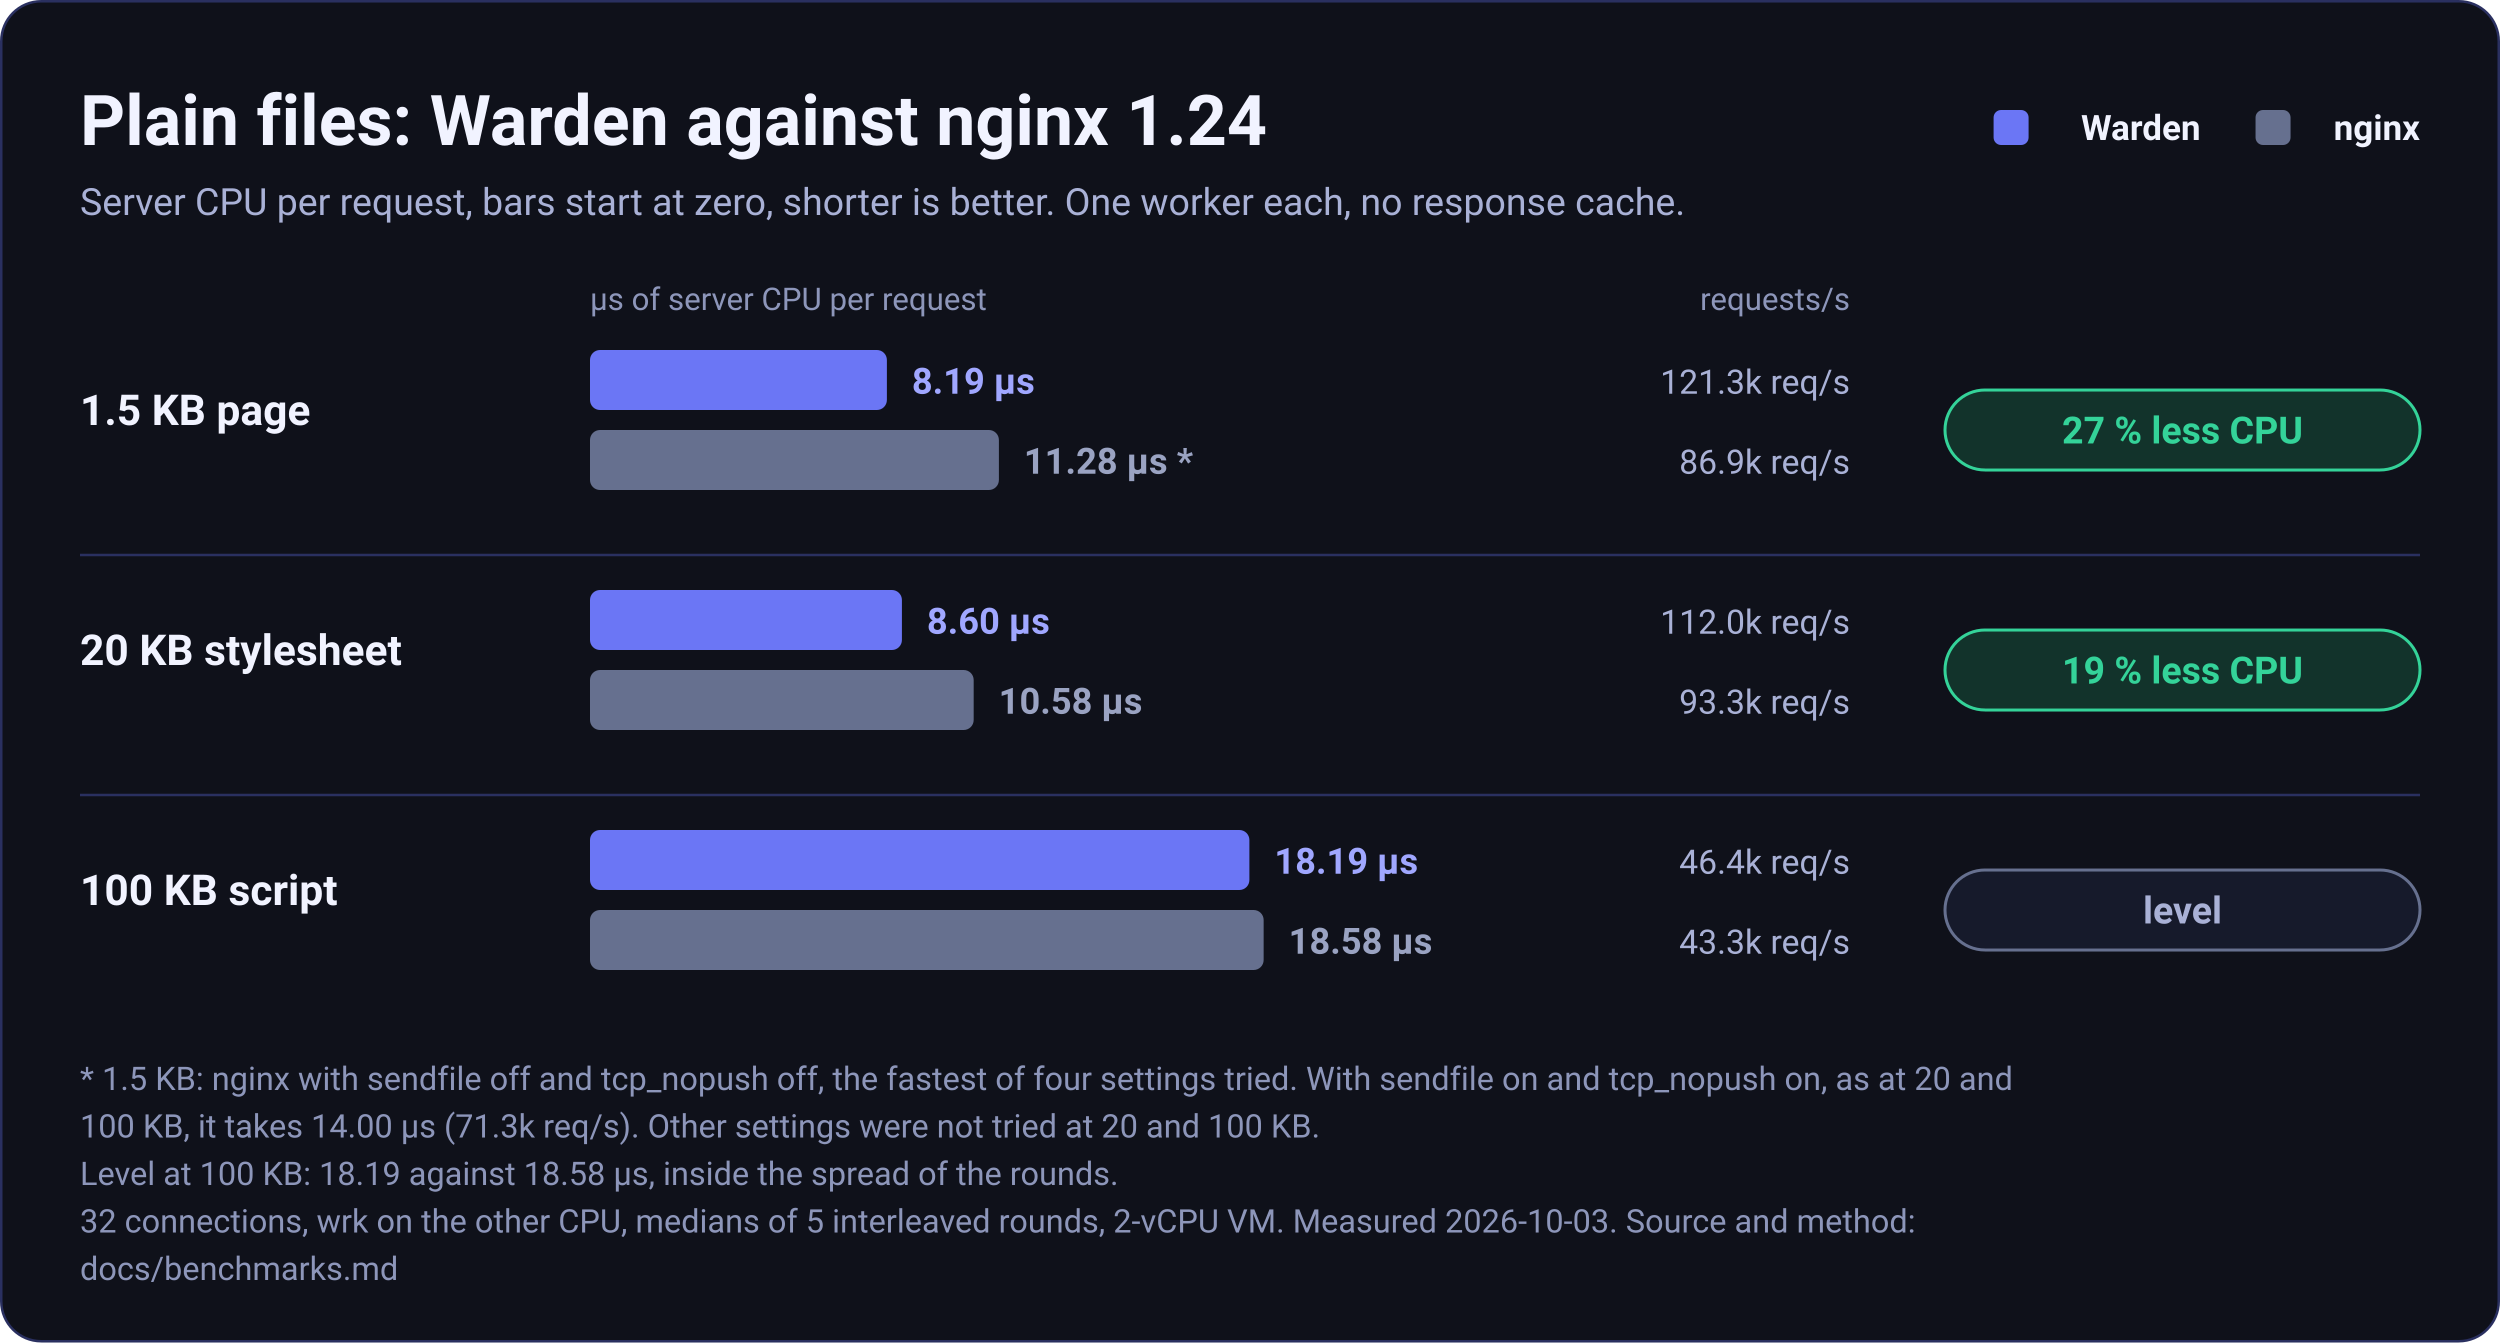
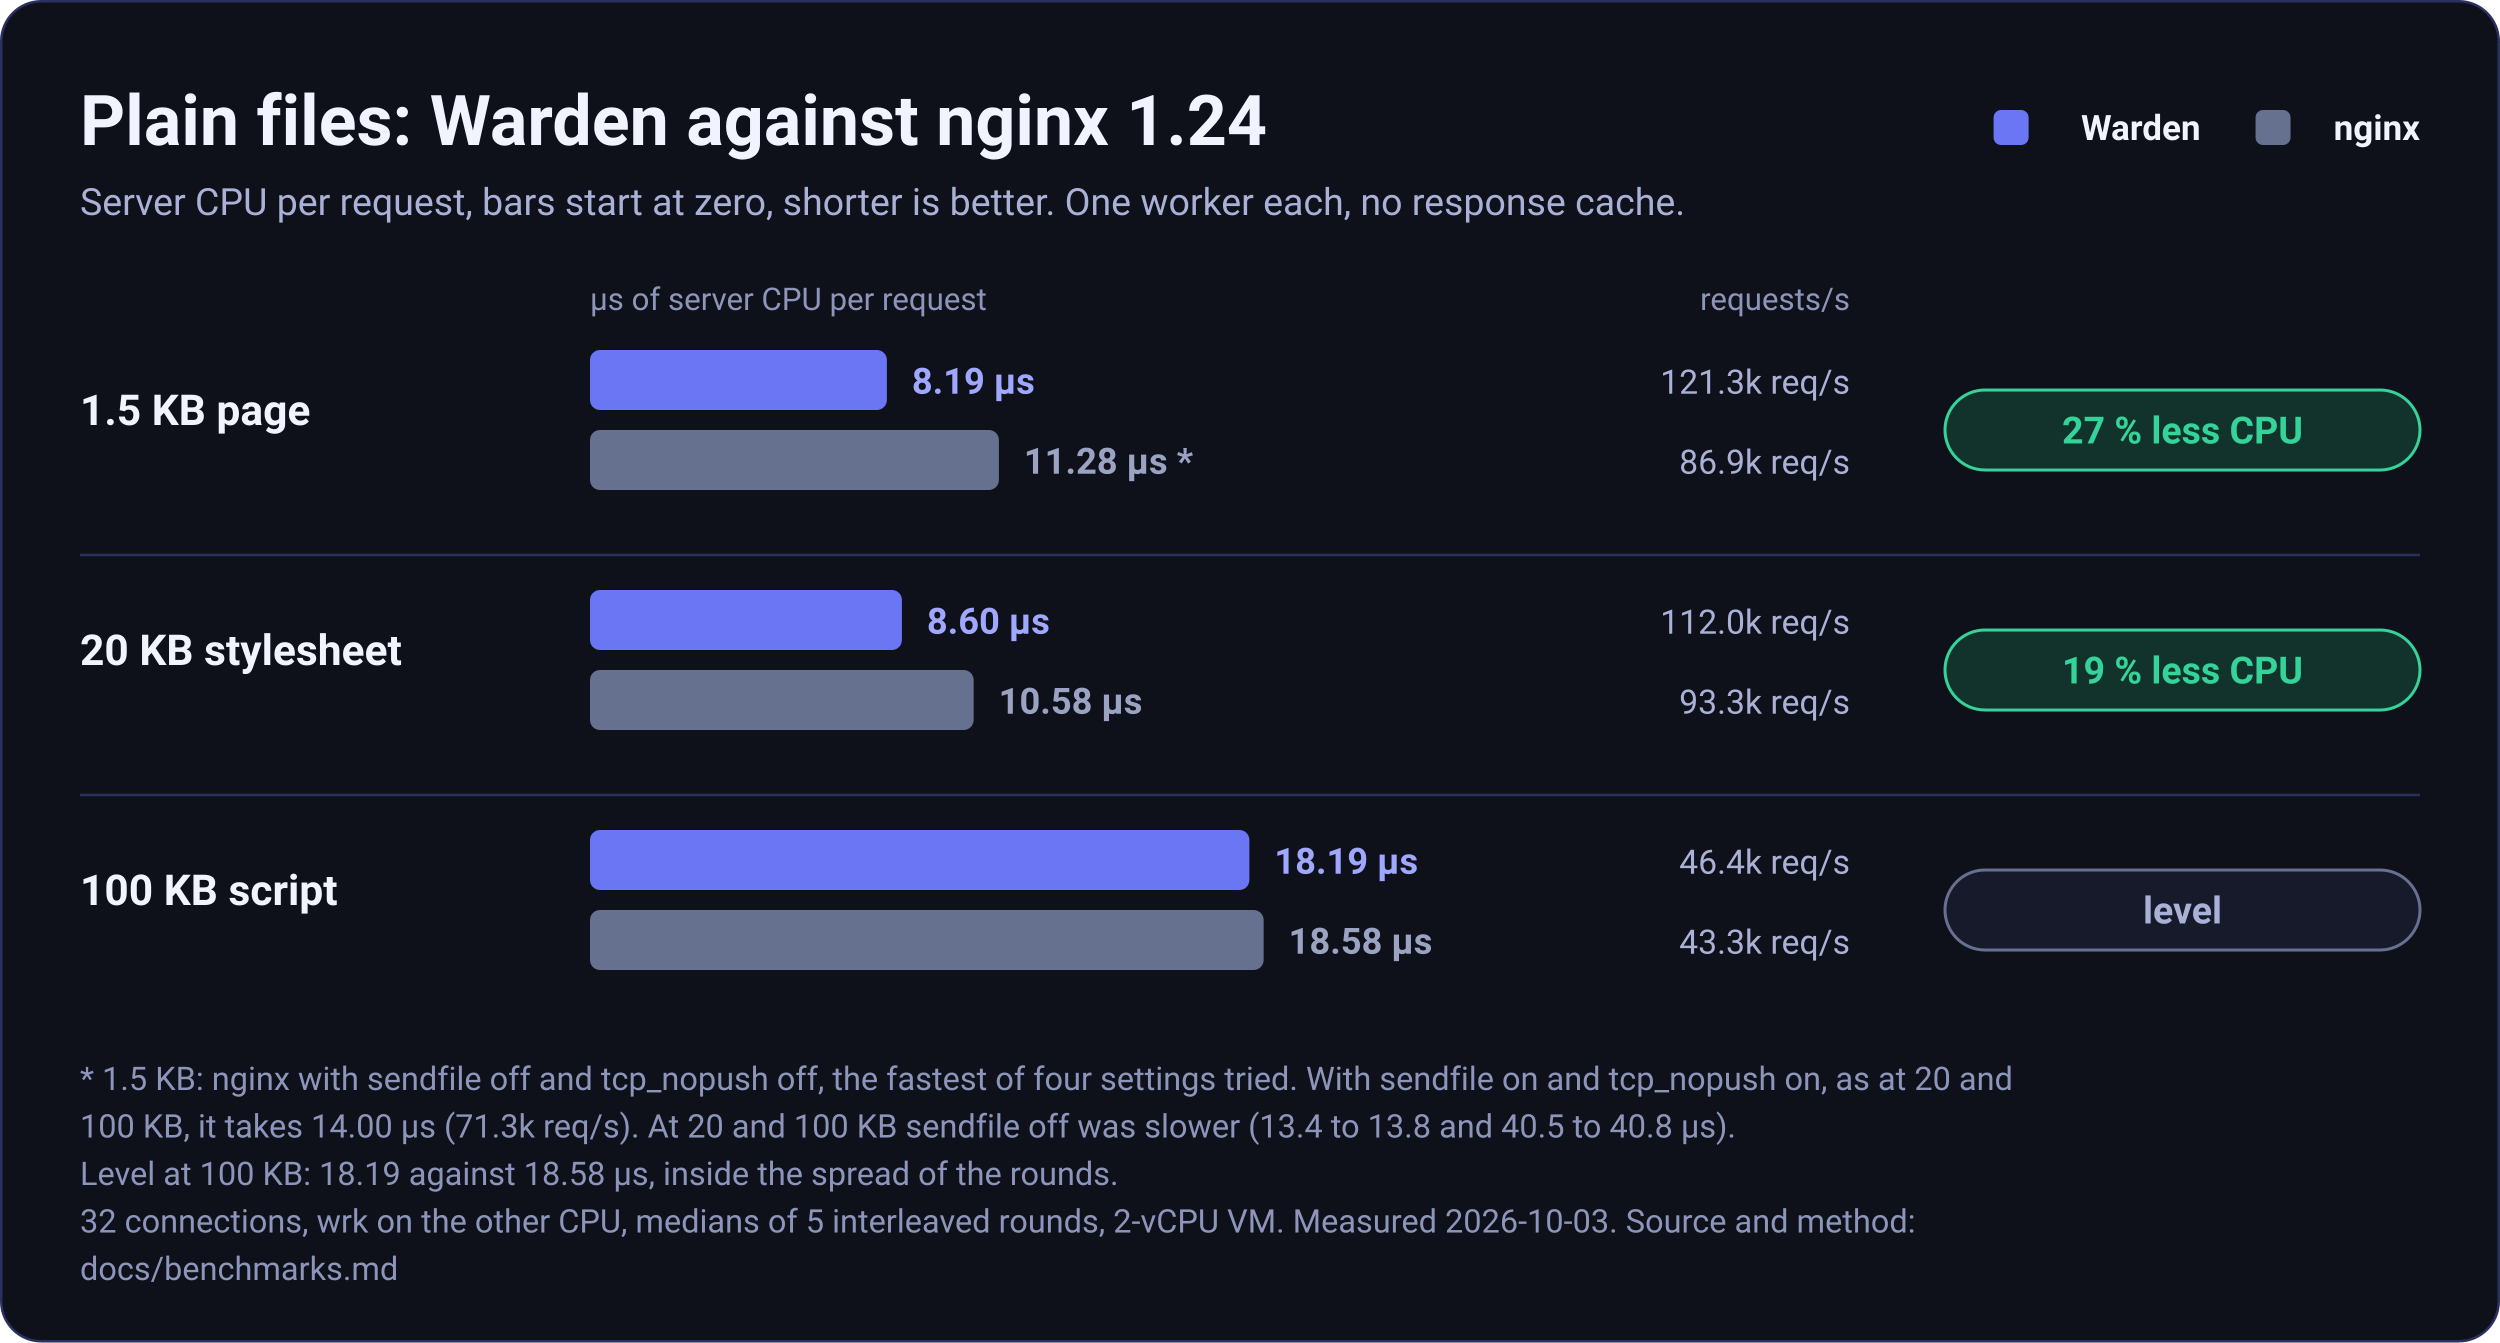
<svg xmlns="http://www.w3.org/2000/svg" viewBox="0 0 1000 537" width="1000" height="537" role="img" aria-labelledby="t d">
  <rect x="0.5" y="0.5" width="999" height="536" rx="16" fill="#0f111a" stroke="#2a3060" stroke-width="1" />
  <text x="32" y="58" font-family="system-ui, -apple-system, BlinkMacSystemFont, 'Segoe UI', Roboto, 'Helvetica Neue', Arial, sans-serif" font-size="28" font-weight="700" fill="#f1f3ff" text-anchor="start">Plain files: Warden against nginx 1.24</text>
  <text x="32" y="86" font-family="system-ui, -apple-system, BlinkMacSystemFont, 'Segoe UI', Roboto, 'Helvetica Neue', Arial, sans-serif" font-size="15" font-weight="400" fill="#a9b1d6" text-anchor="start">Server CPU per request, bars start at zero, shorter is better. One worker each, no response cache.</text>
  <text x="968" y="56" font-family="system-ui, -apple-system, BlinkMacSystemFont, 'Segoe UI', Roboto, 'Helvetica Neue', Arial, sans-serif" font-size="14" font-weight="600" fill="#f1f3ff" text-anchor="end">nginx</text>
  <rect x="902.219" y="44" width="14" height="14" rx="3" fill="#66708f" />
  <text x="880.219" y="56" font-family="system-ui, -apple-system, BlinkMacSystemFont, 'Segoe UI', Roboto, 'Helvetica Neue', Arial, sans-serif" font-size="14" font-weight="600" fill="#f1f3ff" text-anchor="end">Warden</text>
  <rect x="797.438" y="44" width="14" height="14" rx="3" fill="#6b76f5" />
  <text x="236" y="124" font-family="system-ui, -apple-system, BlinkMacSystemFont, 'Segoe UI', Roboto, 'Helvetica Neue', Arial, sans-serif" font-size="12.5" font-weight="400" fill="#8d96ba" text-anchor="start">µs of server CPU per request</text>
  <text x="740" y="124" font-family="system-ui, -apple-system, BlinkMacSystemFont, 'Segoe UI', Roboto, 'Helvetica Neue', Arial, sans-serif" font-size="12.5" font-weight="400" fill="#8d96ba" text-anchor="end">requests/s</text>
  <text x="32" y="170" font-family="system-ui, -apple-system, BlinkMacSystemFont, 'Segoe UI', Roboto, 'Helvetica Neue', Arial, sans-serif" font-size="17" font-weight="700" fill="#f1f3ff" text-anchor="start">1.5 KB page</text>
  <rect x="236" y="140" width="118.755" height="24" rx="4" fill="#6b76f5" />
  <text x="364.755" y="157.5" font-family="system-ui, -apple-system, BlinkMacSystemFont, 'Segoe UI', Roboto, 'Helvetica Neue', Arial, sans-serif" font-size="14.5" font-weight="700" fill="#a0a7ff" text-anchor="start">8.19 µs</text>
  <text x="740" y="157.5" font-family="system-ui, -apple-system, BlinkMacSystemFont, 'Segoe UI', Roboto, 'Helvetica Neue', Arial, sans-serif" font-size="13.5" font-weight="400" fill="#a9b1d6" text-anchor="end">121.3k req/s</text>
  <rect x="236" y="172" width="163.56" height="24" rx="4" fill="#66708f" />
  <text x="409.56" y="189.5" font-family="system-ui, -apple-system, BlinkMacSystemFont, 'Segoe UI', Roboto, 'Helvetica Neue', Arial, sans-serif" font-size="14.5" font-weight="700" fill="#9aa3c2" text-anchor="start">11.28 µs *</text>
  <text x="740" y="189.5" font-family="system-ui, -apple-system, BlinkMacSystemFont, 'Segoe UI', Roboto, 'Helvetica Neue', Arial, sans-serif" font-size="13.5" font-weight="400" fill="#a9b1d6" text-anchor="end">86.9k req/s</text>
  <rect x="778" y="156" width="190" height="32" rx="16" fill="#12332b" stroke="#34d399" stroke-width="1.2" />
  <text x="873" y="177.4" font-family="system-ui, -apple-system, BlinkMacSystemFont, 'Segoe UI', Roboto, 'Helvetica Neue', Arial, sans-serif" font-size="15" font-weight="700" fill="#34d399" text-anchor="middle">27 % less CPU</text>
  <line x1="32" y1="222" x2="968" y2="222" stroke="#2a3060" stroke-width="1" />
  <text x="32" y="266" font-family="system-ui, -apple-system, BlinkMacSystemFont, 'Segoe UI', Roboto, 'Helvetica Neue', Arial, sans-serif" font-size="17" font-weight="700" fill="#f1f3ff" text-anchor="start">20 KB stylesheet</text>
  <rect x="236" y="236" width="124.767" height="24" rx="4" fill="#6b76f5" />
  <text x="370.767" y="253.5" font-family="system-ui, -apple-system, BlinkMacSystemFont, 'Segoe UI', Roboto, 'Helvetica Neue', Arial, sans-serif" font-size="14.5" font-weight="700" fill="#a0a7ff" text-anchor="start">8.60 µs</text>
  <text x="740" y="253.5" font-family="system-ui, -apple-system, BlinkMacSystemFont, 'Segoe UI', Roboto, 'Helvetica Neue', Arial, sans-serif" font-size="13.5" font-weight="400" fill="#a9b1d6" text-anchor="end">112.0k req/s</text>
  <rect x="236" y="268" width="153.471" height="24" rx="4" fill="#66708f" />
  <text x="399.471" y="285.5" font-family="system-ui, -apple-system, BlinkMacSystemFont, 'Segoe UI', Roboto, 'Helvetica Neue', Arial, sans-serif" font-size="14.5" font-weight="700" fill="#9aa3c2" text-anchor="start">10.58 µs</text>
  <text x="740" y="285.5" font-family="system-ui, -apple-system, BlinkMacSystemFont, 'Segoe UI', Roboto, 'Helvetica Neue', Arial, sans-serif" font-size="13.5" font-weight="400" fill="#a9b1d6" text-anchor="end">93.3k req/s</text>
  <rect x="778" y="252" width="190" height="32" rx="16" fill="#12332b" stroke="#34d399" stroke-width="1.2" />
  <text x="873" y="273.4" font-family="system-ui, -apple-system, BlinkMacSystemFont, 'Segoe UI', Roboto, 'Helvetica Neue', Arial, sans-serif" font-size="15" font-weight="700" fill="#34d399" text-anchor="middle">19 % less CPU</text>
  <line x1="32" y1="318" x2="968" y2="318" stroke="#2a3060" stroke-width="1" />
  <text x="32" y="362" font-family="system-ui, -apple-system, BlinkMacSystemFont, 'Segoe UI', Roboto, 'Helvetica Neue', Arial, sans-serif" font-size="17" font-weight="700" fill="#f1f3ff" text-anchor="start">100 KB script</text>
  <rect x="236" y="332" width="263.755" height="24" rx="4" fill="#6b76f5" />
  <text x="509.755" y="349.5" font-family="system-ui, -apple-system, BlinkMacSystemFont, 'Segoe UI', Roboto, 'Helvetica Neue', Arial, sans-serif" font-size="14.5" font-weight="700" fill="#a0a7ff" text-anchor="start">18.19 µs</text>
  <text x="740" y="349.5" font-family="system-ui, -apple-system, BlinkMacSystemFont, 'Segoe UI', Roboto, 'Helvetica Neue', Arial, sans-serif" font-size="13.5" font-weight="400" fill="#a9b1d6" text-anchor="end">46.4k req/s</text>
  <rect x="236" y="364" width="269.458" height="24" rx="4" fill="#66708f" />
  <text x="515.458" y="381.5" font-family="system-ui, -apple-system, BlinkMacSystemFont, 'Segoe UI', Roboto, 'Helvetica Neue', Arial, sans-serif" font-size="14.5" font-weight="700" fill="#9aa3c2" text-anchor="start">18.58 µs</text>
  <text x="740" y="381.5" font-family="system-ui, -apple-system, BlinkMacSystemFont, 'Segoe UI', Roboto, 'Helvetica Neue', Arial, sans-serif" font-size="13.5" font-weight="400" fill="#a9b1d6" text-anchor="end">43.3k req/s</text>
  <rect x="778" y="348" width="190" height="32" rx="16" fill="#161a2b" stroke="#66708f" stroke-width="1.2" />
  <text x="873" y="369.4" font-family="system-ui, -apple-system, BlinkMacSystemFont, 'Segoe UI', Roboto, 'Helvetica Neue', Arial, sans-serif" font-size="15" font-weight="700" fill="#a9b1d6" text-anchor="middle">level</text>
  <text x="32" y="436" font-family="system-ui, -apple-system, BlinkMacSystemFont, 'Segoe UI', Roboto, 'Helvetica Neue', Arial, sans-serif" font-size="13" font-weight="400" fill="#8d96ba" text-anchor="start">* 1.5 KB: nginx with sendfile off and tcp_nopush off, the fastest of four settings tried. With sendfile on and tcp_nopush on, as at 20 and</text>
-   <text x="32" y="455" font-family="system-ui, -apple-system, BlinkMacSystemFont, 'Segoe UI', Roboto, 'Helvetica Neue', Arial, sans-serif" font-size="13" font-weight="400" fill="#8d96ba" text-anchor="start">100 KB, it takes 14.00 µs (71.3k req/s). Other settings were not tried at 20 and 100 KB.</text>
+   <text x="32" y="455" font-family="system-ui, -apple-system, BlinkMacSystemFont, 'Segoe UI', Roboto, 'Helvetica Neue', Arial, sans-serif" font-size="13" font-weight="400" fill="#8d96ba" text-anchor="start">100 KB, it takes 14.00 µs (71.3k req/s). At 20 and 100 KB sendfile off was slower (13.4 to 13.8 and 40.5 to 40.8 µs).</text>
  <text x="32" y="474" font-family="system-ui, -apple-system, BlinkMacSystemFont, 'Segoe UI', Roboto, 'Helvetica Neue', Arial, sans-serif" font-size="13" font-weight="400" fill="#8d96ba" text-anchor="start">Level at 100 KB: 18.19 against 18.58 µs, inside the spread of the rounds.</text>
  <text x="32" y="493" font-family="system-ui, -apple-system, BlinkMacSystemFont, 'Segoe UI', Roboto, 'Helvetica Neue', Arial, sans-serif" font-size="13" font-weight="400" fill="#8d96ba" text-anchor="start">32 connections, wrk on the other CPU, medians of 5 interleaved rounds, 2-vCPU VM. Measured 2026-10-03. Source and method:</text>
  <text x="32" y="512" font-family="system-ui, -apple-system, BlinkMacSystemFont, 'Segoe UI', Roboto, 'Helvetica Neue', Arial, sans-serif" font-size="13" font-weight="400" fill="#8d96ba" text-anchor="start">docs/benchmarks.md</text>
</svg>
